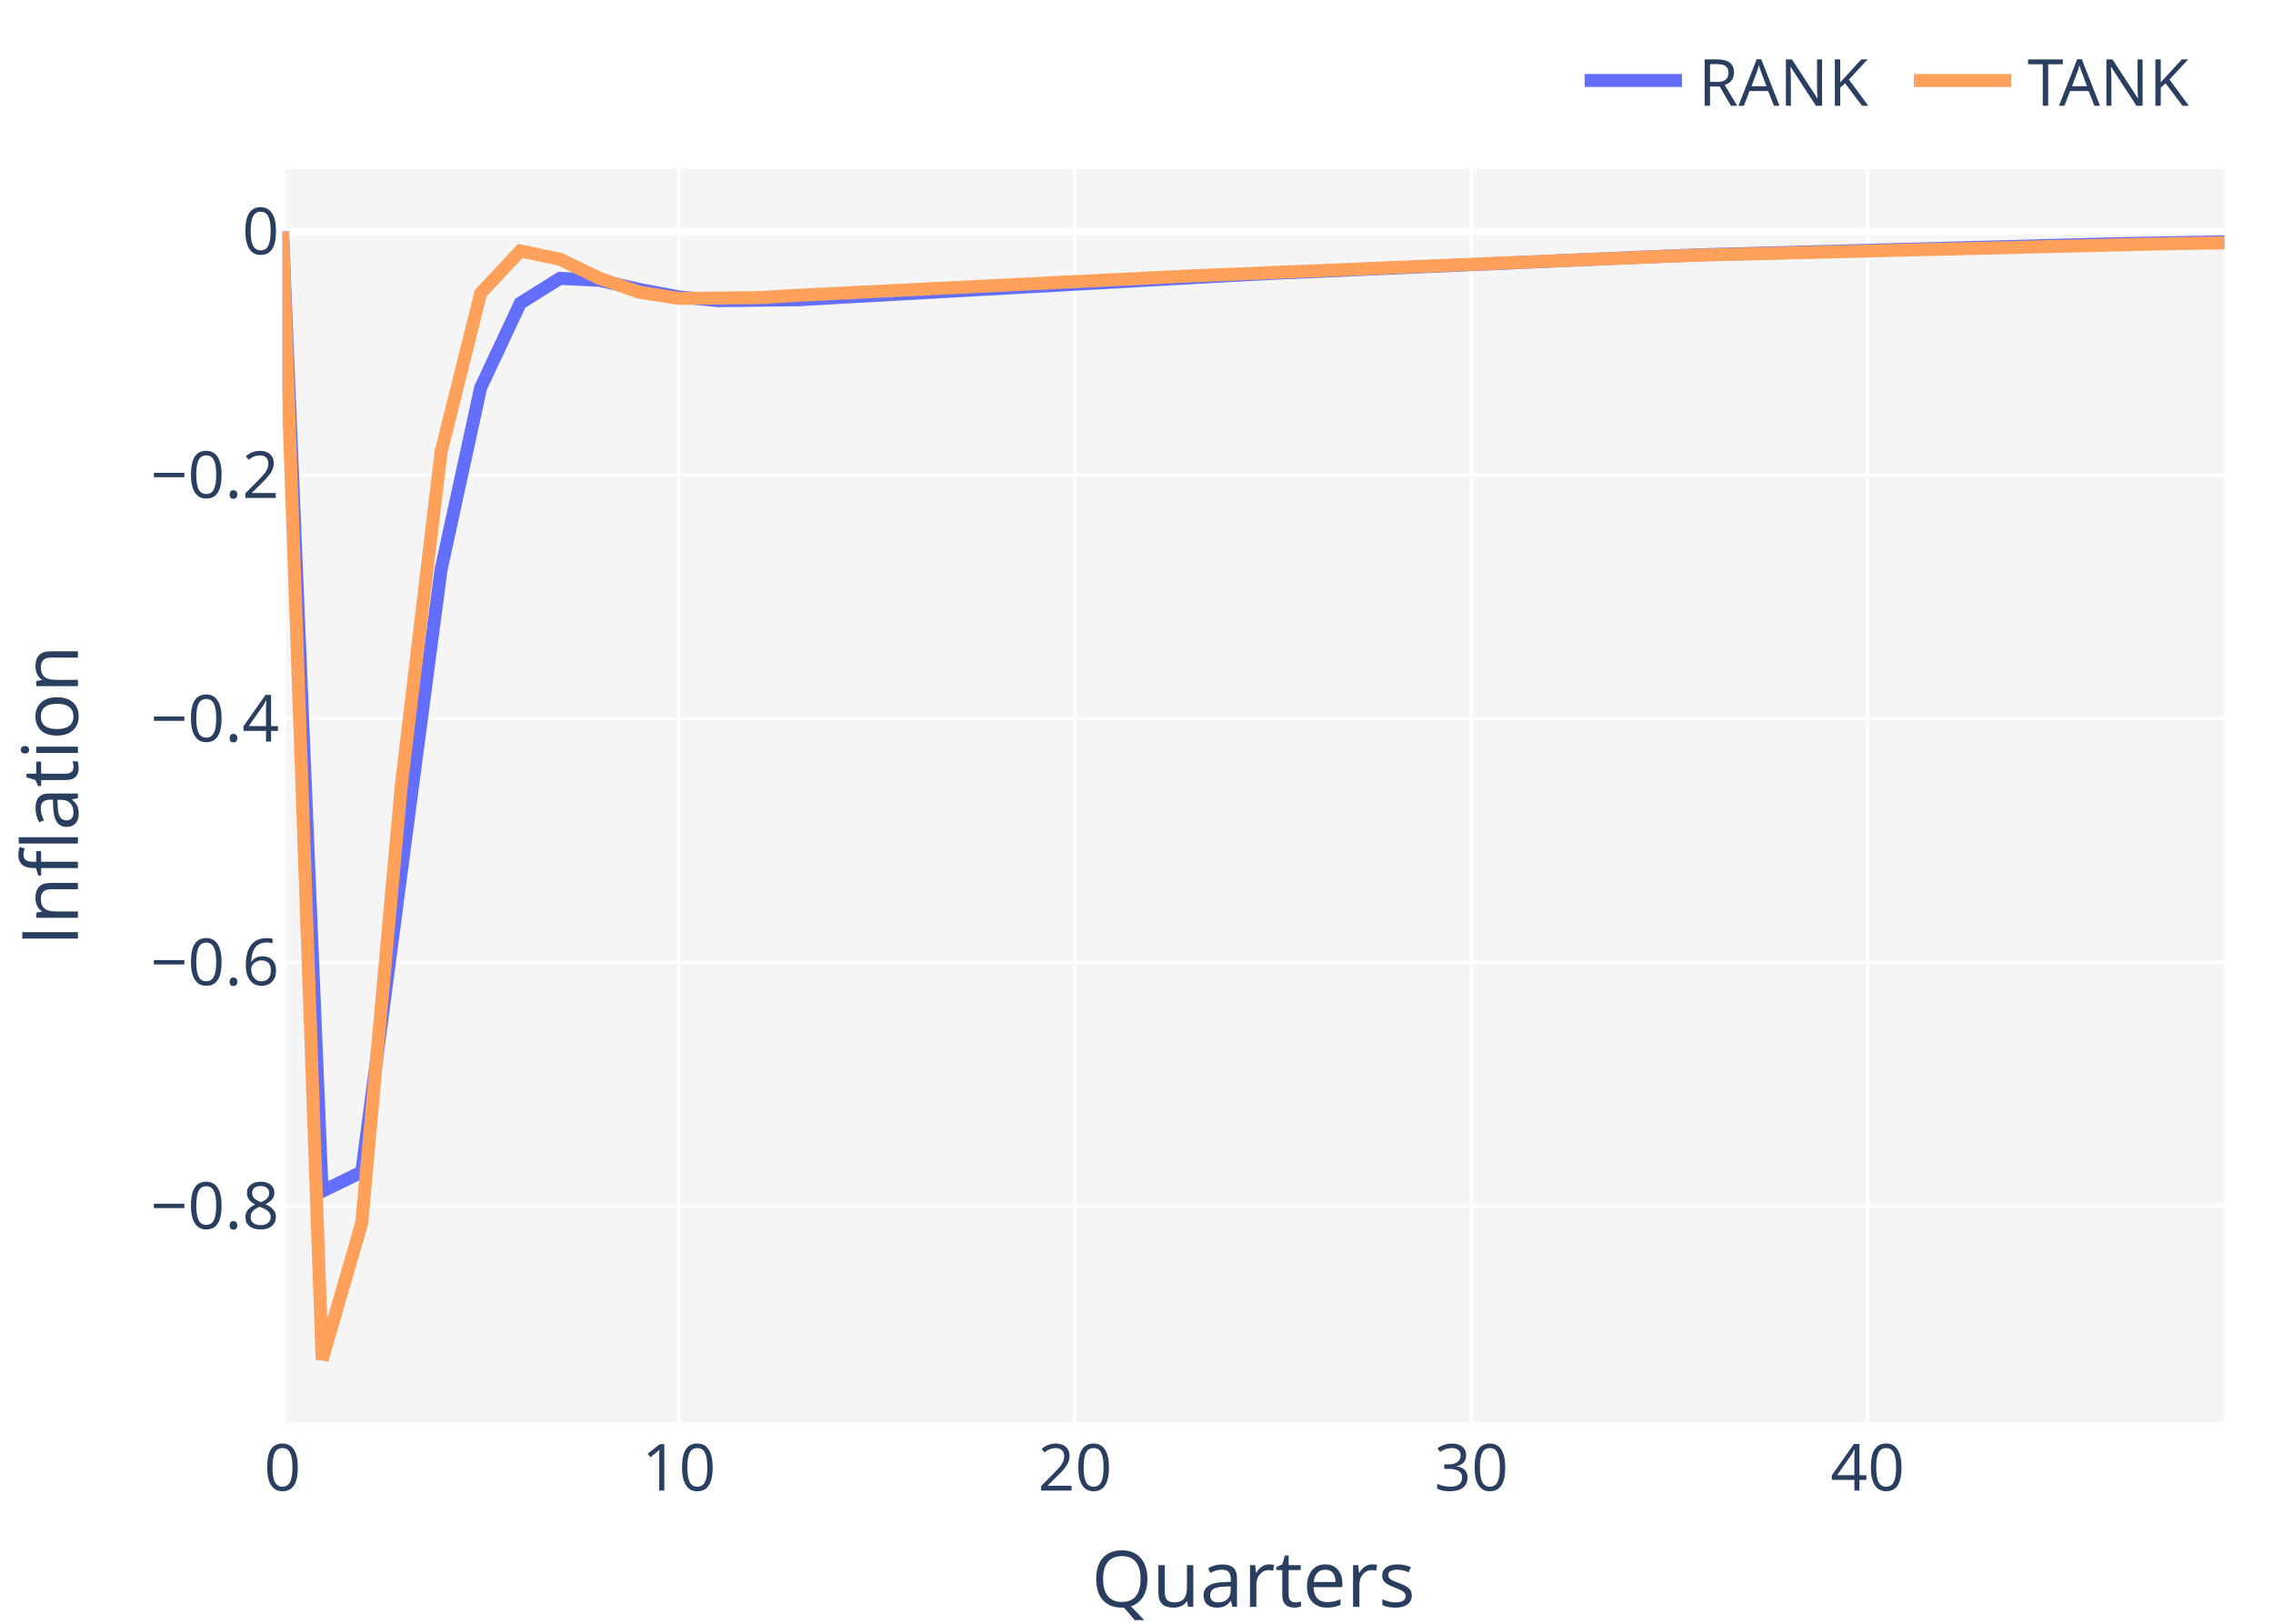
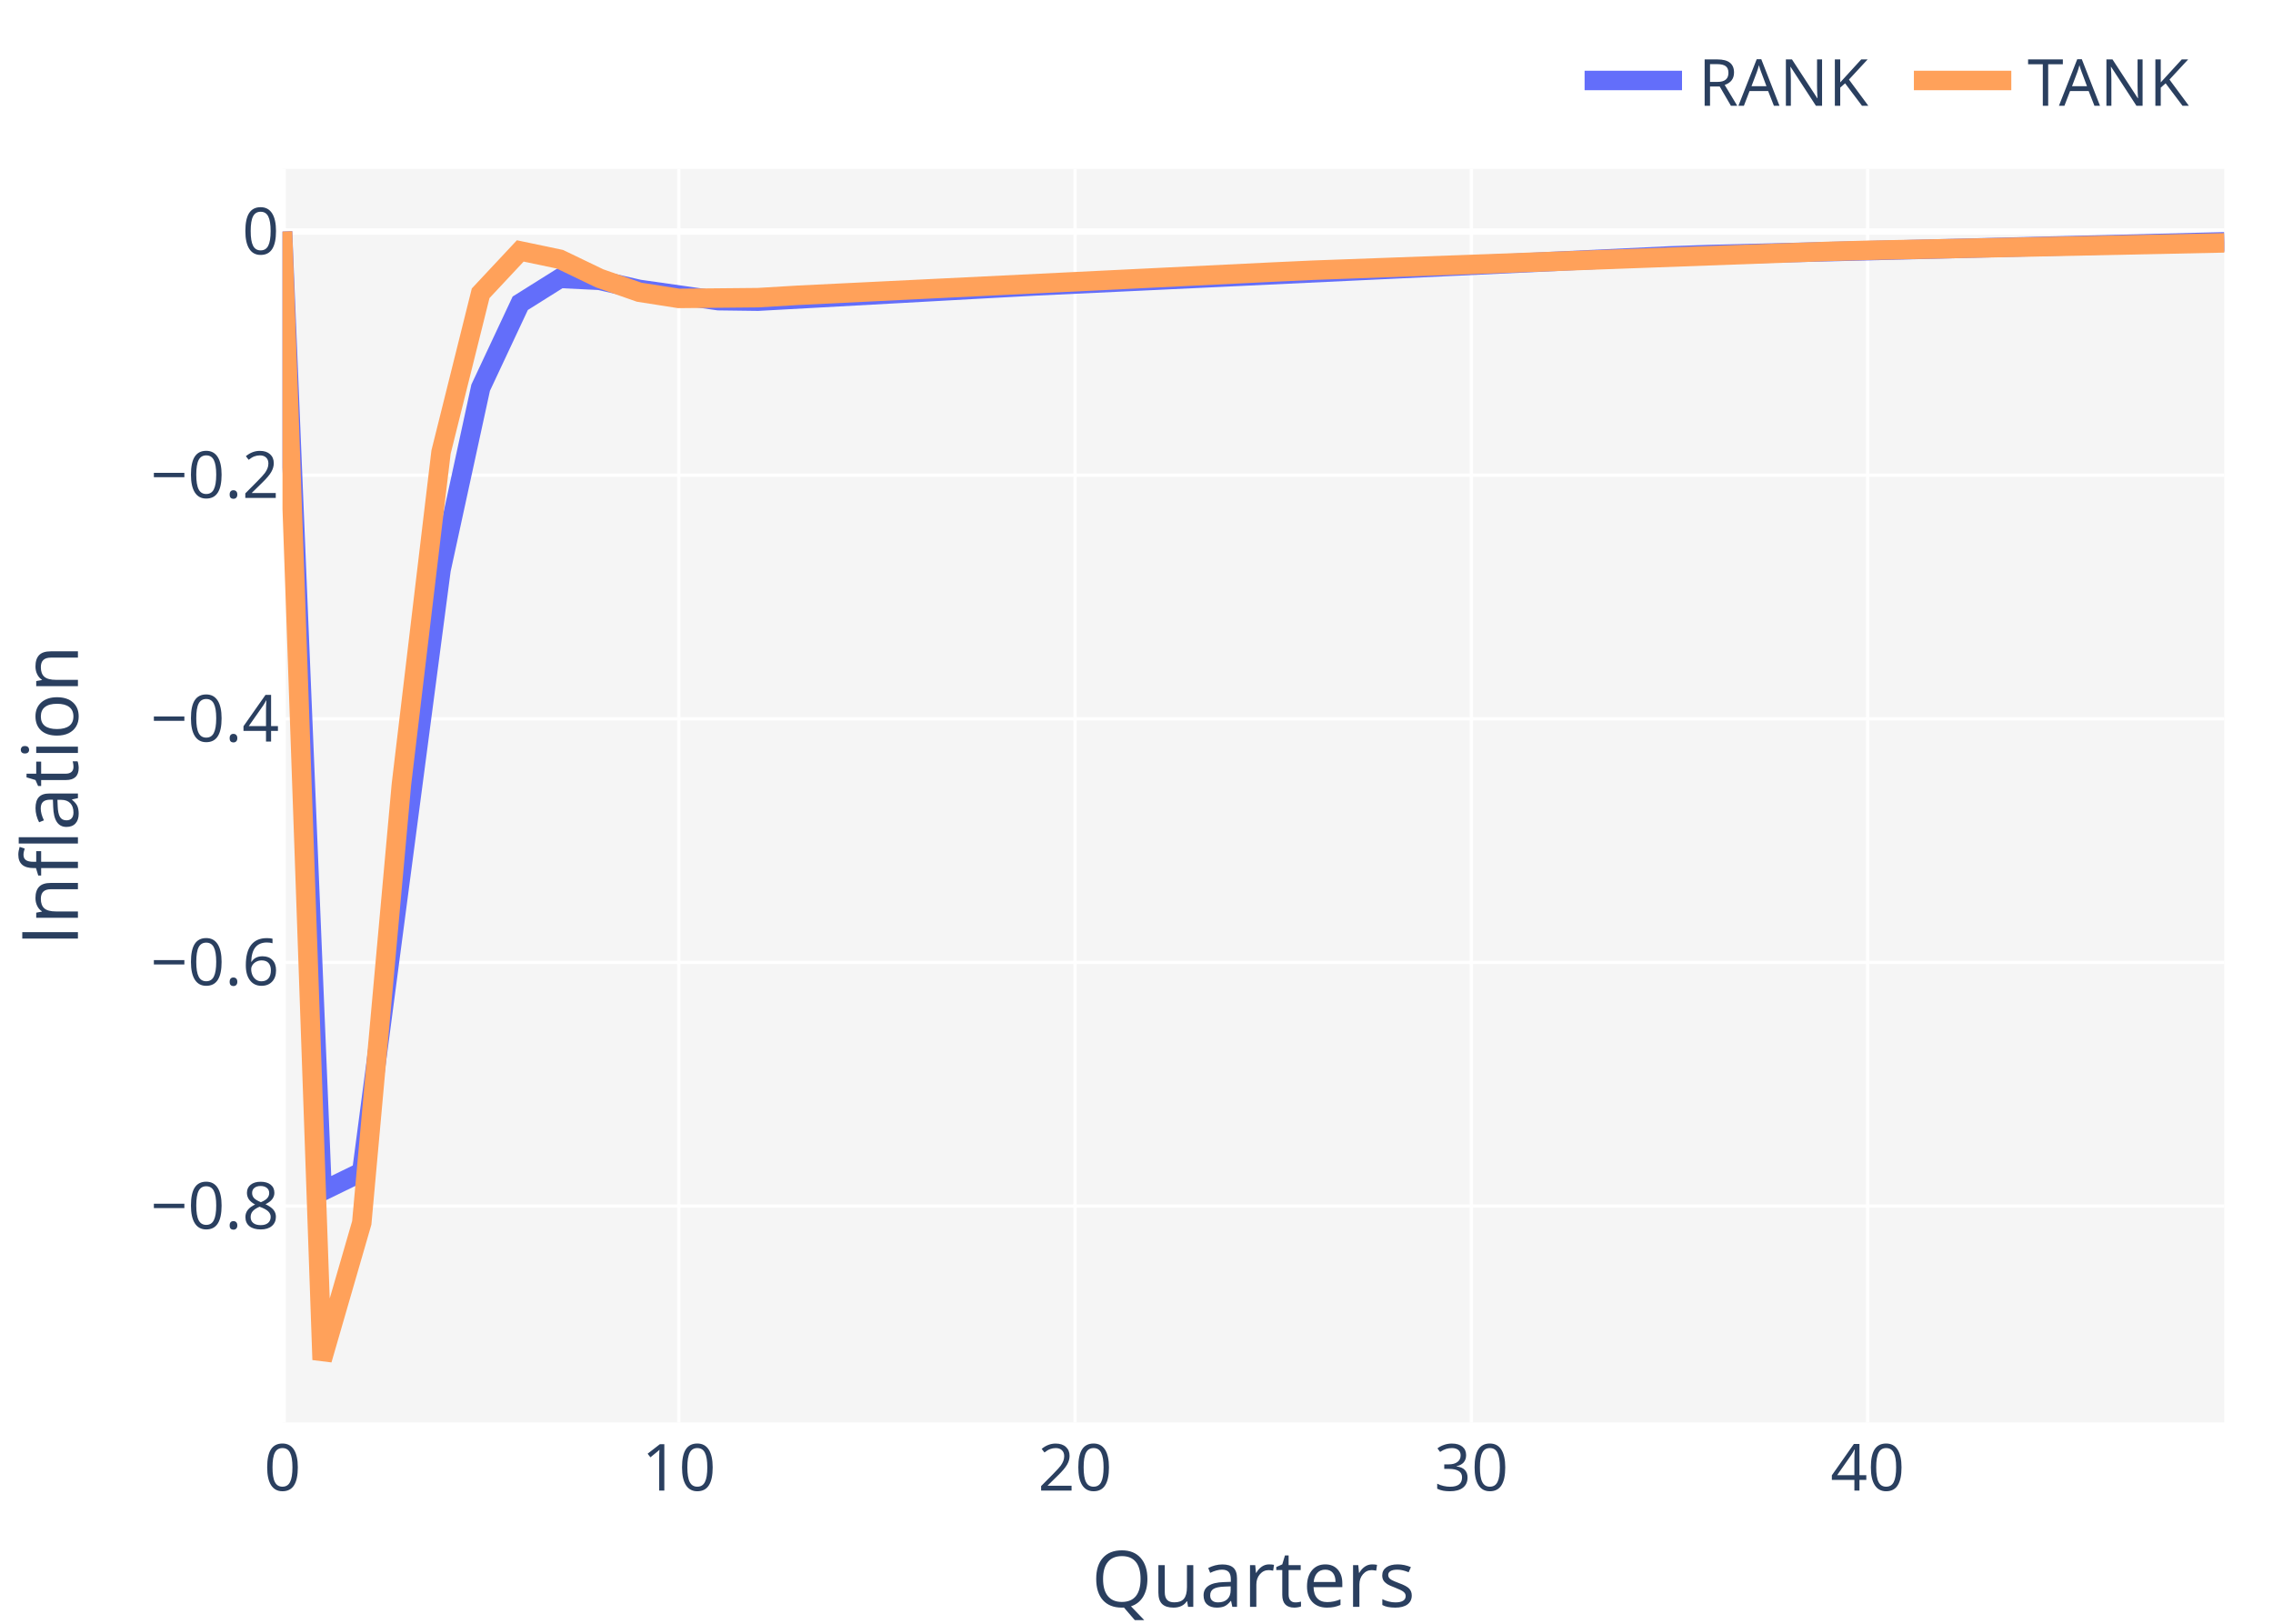
<svg xmlns="http://www.w3.org/2000/svg" class="main-svg" width="700" height="500" style="" viewBox="0 0 700 500">
  <rect x="0" y="0" width="700" height="500" style="fill: rgb(255, 255, 255); fill-opacity: 1;" />
-   <defs id="defs-ab2132">
+   <defs id="defs-d45e05">
    <g class="clips">
-       <clipPath id="clipab2132xyplot" class="plotclip">
+       <clipPath id="clipd45e05xyplot" class="plotclip">
        <rect width="598" height="386" />
      </clipPath>
-       <clipPath class="axesclip" id="clipab2132x">
+       <clipPath class="axesclip" id="clipd45e05x">
        <rect x="87" y="0" width="598" height="500" />
      </clipPath>
-       <clipPath class="axesclip" id="clipab2132y">
+       <clipPath class="axesclip" id="clipd45e05y">
        <rect x="0" y="52" width="700" height="386" />
      </clipPath>
-       <clipPath class="axesclip" id="clipab2132xy">
+       <clipPath class="axesclip" id="clipd45e05xy">
        <rect x="87" y="52" width="598" height="386" />
      </clipPath>
    </g>
    <g class="gradients" />
    <g class="patterns" />
  </defs>
  <g class="bglayer">
    <rect class="bg" x="87" y="52" width="598" height="386" style="fill: rgb(245, 245, 245); fill-opacity: 1; stroke-width: 0;" />
  </g>
  <g class="layer-below">
    <g class="imagelayer" />
    <g class="shapelayer" />
  </g>
  <g class="cartesianlayer">
    <g class="subplot xy">
      <g class="layer-subplot">
        <g class="shapelayer" />
        <g class="imagelayer" />
      </g>
      <g class="minor-gridlayer">
        <g class="x" />
        <g class="y" />
      </g>
      <g class="gridlayer">
        <g class="x">
          <path class="xgrid crisp" transform="translate(209.04,0)" d="M0,52v386" style="stroke: rgb(255, 255, 255); stroke-opacity: 1; stroke-width: 1px;" />
          <path class="xgrid crisp" transform="translate(331.08,0)" d="M0,52v386" style="stroke: rgb(255, 255, 255); stroke-opacity: 1; stroke-width: 1px;" />
          <path class="xgrid crisp" transform="translate(453.12,0)" d="M0,52v386" style="stroke: rgb(255, 255, 255); stroke-opacity: 1; stroke-width: 1px;" />
          <path class="xgrid crisp" transform="translate(575.16,0)" d="M0,52v386" style="stroke: rgb(255, 255, 255); stroke-opacity: 1; stroke-width: 1px;" />
        </g>
        <g class="y">
          <path class="ygrid crisp" transform="translate(0,371.38)" d="M87,0h598" style="stroke: rgb(255, 255, 255); stroke-opacity: 1; stroke-width: 1px;" />
          <path class="ygrid crisp" transform="translate(0,296.36)" d="M87,0h598" style="stroke: rgb(255, 255, 255); stroke-opacity: 1; stroke-width: 1px;" />
          <path class="ygrid crisp" transform="translate(0,221.34)" d="M87,0h598" style="stroke: rgb(255, 255, 255); stroke-opacity: 1; stroke-width: 1px;" />
          <path class="ygrid crisp" transform="translate(0,146.32)" d="M87,0h598" style="stroke: rgb(255, 255, 255); stroke-opacity: 1; stroke-width: 1px;" />
        </g>
      </g>
      <g class="zerolinelayer">
        <path class="xzl zl crisp" transform="translate(87,0)" d="M0,52v386" style="stroke: rgb(255, 255, 255); stroke-opacity: 1; stroke-width: 2px;" />
        <path class="yzl zl crisp" transform="translate(0,71.3)" d="M87,0h598" style="stroke: rgb(255, 255, 255); stroke-opacity: 1; stroke-width: 2px;" />
      </g>
      <path class="xlines-below" />
      <path class="ylines-below" />
      <g class="overlines-below" />
      <g class="xaxislayer-below" />
      <g class="yaxislayer-below" />
      <g class="overaxes-below" />
-       <g class="plot" transform="translate(87,52)" clip-path="url(#clipab2132xyplot)">
+       <g class="plot" transform="translate(87,52)" clip-path="url(#clipd45e05xyplot)">
        <g class="scatterlayer mlayer">
-           <g class="trace scatter trace163333" style="stroke-miterlimit: 2; opacity: 1;">
+           <g class="trace scatter trace5d1243" style="stroke-miterlimit: 2; opacity: 1;">
            <g class="fills" />
            <g class="errorbars" />
            <g class="lines">
-               <path class="js-line" d="M0,19.3L12.2,314.83L24.41,308.88L48.82,123.48L61.02,67.39L73.22,41.38L85.43,33.72L97.63,34.32L109.84,37.11L122.04,39.43L134.24,40.58L158.65,40.31L170.86,39.62L292.9,32.79L305.1,32.16L427.14,26.81L439.35,26.39L561.39,23.13L573.59,22.89L598,22.46" style="vector-effect: non-scaling-stroke; fill: none; stroke: rgb(99, 110, 250); stroke-opacity: 1; stroke-width: 4px; opacity: 1;" />
+               <path class="js-line" d="M0,19.3L12.2,314.83L24.41,308.88L48.82,123.48L61.02,67.39L73.22,41.38L85.43,33.72L97.63,34.32L109.84,37.11L134.24,40.58L146.45,40.74L219.67,36.7L231.88,36.04L427.14,26.81L439.35,26.39L598,22.46" style="vector-effect: non-scaling-stroke; fill: none; stroke: rgb(99, 110, 250); stroke-opacity: 1; stroke-width: 6px; opacity: 1;" />
            </g>
            <g class="points" />
            <g class="text" />
          </g>
-           <g class="trace scatter trace352db1" style="stroke-miterlimit: 2; opacity: 1;">
+           <g class="trace scatter trace045fd4" style="stroke-miterlimit: 2; opacity: 1;">
            <g class="fills" />
            <g class="errorbars" />
            <g class="lines">
-               <path class="js-line" d="M0,19.3L12.2,366.7L24.41,324.55L36.61,189.63L48.82,87.23L61.02,38.31L73.22,25.27L85.43,27.83L97.63,33.7L109.84,37.98L122.04,39.89L146.45,39.66L158.65,38.93L268.49,33.51L280.69,32.92L427.14,26.88L439.35,26.49L573.59,23.21L585.8,22.99L598,22.79" style="vector-effect: non-scaling-stroke; fill: none; stroke: rgb(255, 161, 90); stroke-opacity: 1; stroke-width: 4px; opacity: 1;" />
+               <path class="js-line" d="M0,19.3L12.2,366.7L24.41,324.55L36.61,189.63L48.82,87.23L61.02,38.31L73.22,25.27L85.43,27.83L97.63,33.7L109.84,37.98L122.04,39.89L146.45,39.66L158.65,38.93L305.1,31.77L317.31,31.21L475.96,25.41L488.16,25.08L598,22.79" style="vector-effect: non-scaling-stroke; fill: none; stroke: rgb(255, 161, 90); stroke-opacity: 1; stroke-width: 6px; opacity: 1;" />
            </g>
            <g class="points" />
            <g class="text" />
          </g>
        </g>
      </g>
      <g class="overplot" />
      <path class="xlines-above crisp" d="M0,0" style="fill: none;" />
      <path class="ylines-above crisp" d="M0,0" style="fill: none;" />
      <g class="overlines-above" />
      <g class="xaxislayer-above">
        <g class="xtick">
          <text text-anchor="middle" x="0" y="459" transform="translate(87,0)" style="font-family: 'Open Sans', verdana, arial, sans-serif; font-size: 20px; fill: rgb(42, 63, 95); fill-opacity: 1; white-space: pre; opacity: 1;">0</text>
        </g>
        <g class="xtick">
          <text text-anchor="middle" x="0" y="459" style="font-family: 'Open Sans', verdana, arial, sans-serif; font-size: 20px; fill: rgb(42, 63, 95); fill-opacity: 1; white-space: pre; opacity: 1;" transform="translate(209.04,0)">10</text>
        </g>
        <g class="xtick">
          <text text-anchor="middle" x="0" y="459" style="font-family: 'Open Sans', verdana, arial, sans-serif; font-size: 20px; fill: rgb(42, 63, 95); fill-opacity: 1; white-space: pre; opacity: 1;" transform="translate(331.08,0)">20</text>
        </g>
        <g class="xtick">
          <text text-anchor="middle" x="0" y="459" style="font-family: 'Open Sans', verdana, arial, sans-serif; font-size: 20px; fill: rgb(42, 63, 95); fill-opacity: 1; white-space: pre; opacity: 1;" transform="translate(453.12,0)">30</text>
        </g>
        <g class="xtick">
          <text text-anchor="middle" x="0" y="459" style="font-family: 'Open Sans', verdana, arial, sans-serif; font-size: 20px; fill: rgb(42, 63, 95); fill-opacity: 1; white-space: pre; opacity: 1;" transform="translate(575.16,0)">40</text>
        </g>
      </g>
      <g class="yaxislayer-above">
        <g class="ytick">
          <text text-anchor="end" x="86" y="7" transform="translate(0,371.38)" style="font-family: 'Open Sans', verdana, arial, sans-serif; font-size: 20px; fill: rgb(42, 63, 95); fill-opacity: 1; white-space: pre; opacity: 1;">−0.8</text>
        </g>
        <g class="ytick">
          <text text-anchor="end" x="86" y="7" style="font-family: 'Open Sans', verdana, arial, sans-serif; font-size: 20px; fill: rgb(42, 63, 95); fill-opacity: 1; white-space: pre; opacity: 1;" transform="translate(0,296.36)">−0.6</text>
        </g>
        <g class="ytick">
          <text text-anchor="end" x="86" y="7" style="font-family: 'Open Sans', verdana, arial, sans-serif; font-size: 20px; fill: rgb(42, 63, 95); fill-opacity: 1; white-space: pre; opacity: 1;" transform="translate(0,221.34)">−0.4</text>
        </g>
        <g class="ytick">
          <text text-anchor="end" x="86" y="7" style="font-family: 'Open Sans', verdana, arial, sans-serif; font-size: 20px; fill: rgb(42, 63, 95); fill-opacity: 1; white-space: pre; opacity: 1;" transform="translate(0,146.32)">−0.2</text>
        </g>
        <g class="ytick">
          <text text-anchor="end" x="86" y="7" style="font-family: 'Open Sans', verdana, arial, sans-serif; font-size: 20px; fill: rgb(42, 63, 95); fill-opacity: 1; white-space: pre; opacity: 1;" transform="translate(0,71.3)">0</text>
        </g>
      </g>
      <g class="overaxes-above" />
    </g>
  </g>
  <g class="polarlayer" />
  <g class="smithlayer" />
  <g class="ternarylayer" />
  <g class="geolayer" />
  <g class="funnelarealayer" />
  <g class="pielayer" />
  <g class="iciclelayer" />
  <g class="treemaplayer" />
  <g class="sunburstlayer" />
  <g class="glimages" />
-   <defs id="topdefs-ab2132">
+   <defs id="topdefs-d45e05">
    <g class="clips" />
-     <clipPath id="legendab2132">
+     <clipPath id="legendd45e05">
      <rect width="202" height="39" x="0" y="0" />
    </clipPath>
  </defs>
  <g class="layer-above">
    <g class="imagelayer" />
    <g class="shapelayer" />
  </g>
  <g class="infolayer">
    <g class="legend" pointer-events="all" transform="translate(483,5.28)">
      <rect class="bg" shape-rendering="crispEdges" width="202" height="39" x="0" y="0" style="stroke: rgb(68, 68, 68); stroke-opacity: 1; fill: rgb(255, 255, 255); fill-opacity: 1; stroke-width: 0px;" />
-       <g class="scrollbox" transform="" clip-path="url(#legendab2132)">
+       <g class="scrollbox" transform="" clip-path="url(#legendd45e05)">
        <g class="groups" transform="">
          <g class="traces" transform="translate(0,19.5)" style="opacity: 1;">
            <text class="legendtext" text-anchor="start" x="40" y="7.8" style="font-family: 'Open Sans', verdana, arial, sans-serif; font-size: 20px; fill: rgb(42, 63, 95); fill-opacity: 1; white-space: pre;">RANK</text>
            <g class="layers" style="opacity: 1;">
              <g class="legendfill" />
              <g class="legendlines">
-                 <path class="js-line" d="M5,0h30" style="fill: none; stroke: rgb(99, 110, 250); stroke-opacity: 1; stroke-width: 4px;" />
+                 <path class="js-line" d="M5,0h30" style="fill: none; stroke: rgb(99, 110, 250); stroke-opacity: 1; stroke-width: 6px;" />
              </g>
              <g class="legendsymbols">
                <g class="legendpoints" />
              </g>
            </g>
            <rect class="legendtoggle" x="0" y="-14.5" width="98.906" height="29" style="fill: rgb(0, 0, 0); fill-opacity: 0;" />
          </g>
        </g>
        <g class="groups" transform="translate(101.4062,0)">
          <g class="traces" transform="translate(0,19.5)" style="opacity: 1;">
            <text class="legendtext" text-anchor="start" x="40" y="7.8" style="font-family: 'Open Sans', verdana, arial, sans-serif; font-size: 20px; fill: rgb(42, 63, 95); fill-opacity: 1; white-space: pre;">TANK</text>
            <g class="layers" style="opacity: 1;">
              <g class="legendfill" />
              <g class="legendlines">
-                 <path class="js-line" d="M5,0h30" style="fill: none; stroke: rgb(255, 161, 90); stroke-opacity: 1; stroke-width: 4px;" />
+                 <path class="js-line" d="M5,0h30" style="fill: none; stroke: rgb(255, 161, 90); stroke-opacity: 1; stroke-width: 6px;" />
              </g>
              <g class="legendsymbols">
                <g class="legendpoints" />
              </g>
            </g>
            <rect class="legendtoggle" x="0" y="-14.5" width="97.328" height="29" style="fill: rgb(0, 0, 0); fill-opacity: 0;" />
          </g>
        </g>
      </g>
      <rect class="scrollbar" rx="20" ry="3" width="0" height="0" x="0" y="0" style="fill: rgb(128, 139, 164); fill-opacity: 1;" />
    </g>
    <g class="g-gtitle" />
    <g class="g-xtitle">
      <text class="xtitle" x="386" y="494.8" text-anchor="middle" style="font-family: 'Open Sans', verdana, arial, sans-serif; font-size: 24px; fill: rgb(42, 63, 95); opacity: 1; font-weight: normal; white-space: pre;">Quarters</text>
    </g>
    <g class="g-ytitle" transform="translate(18.87793,0)">
      <text class="ytitle" transform="rotate(-90,5.121875,245)" x="5.122" y="245" text-anchor="middle" style="font-family: 'Open Sans', verdana, arial, sans-serif; font-size: 24px; fill: rgb(42, 63, 95); opacity: 1; font-weight: normal; white-space: pre;">Inflation</text>
    </g>
  </g>
</svg>
